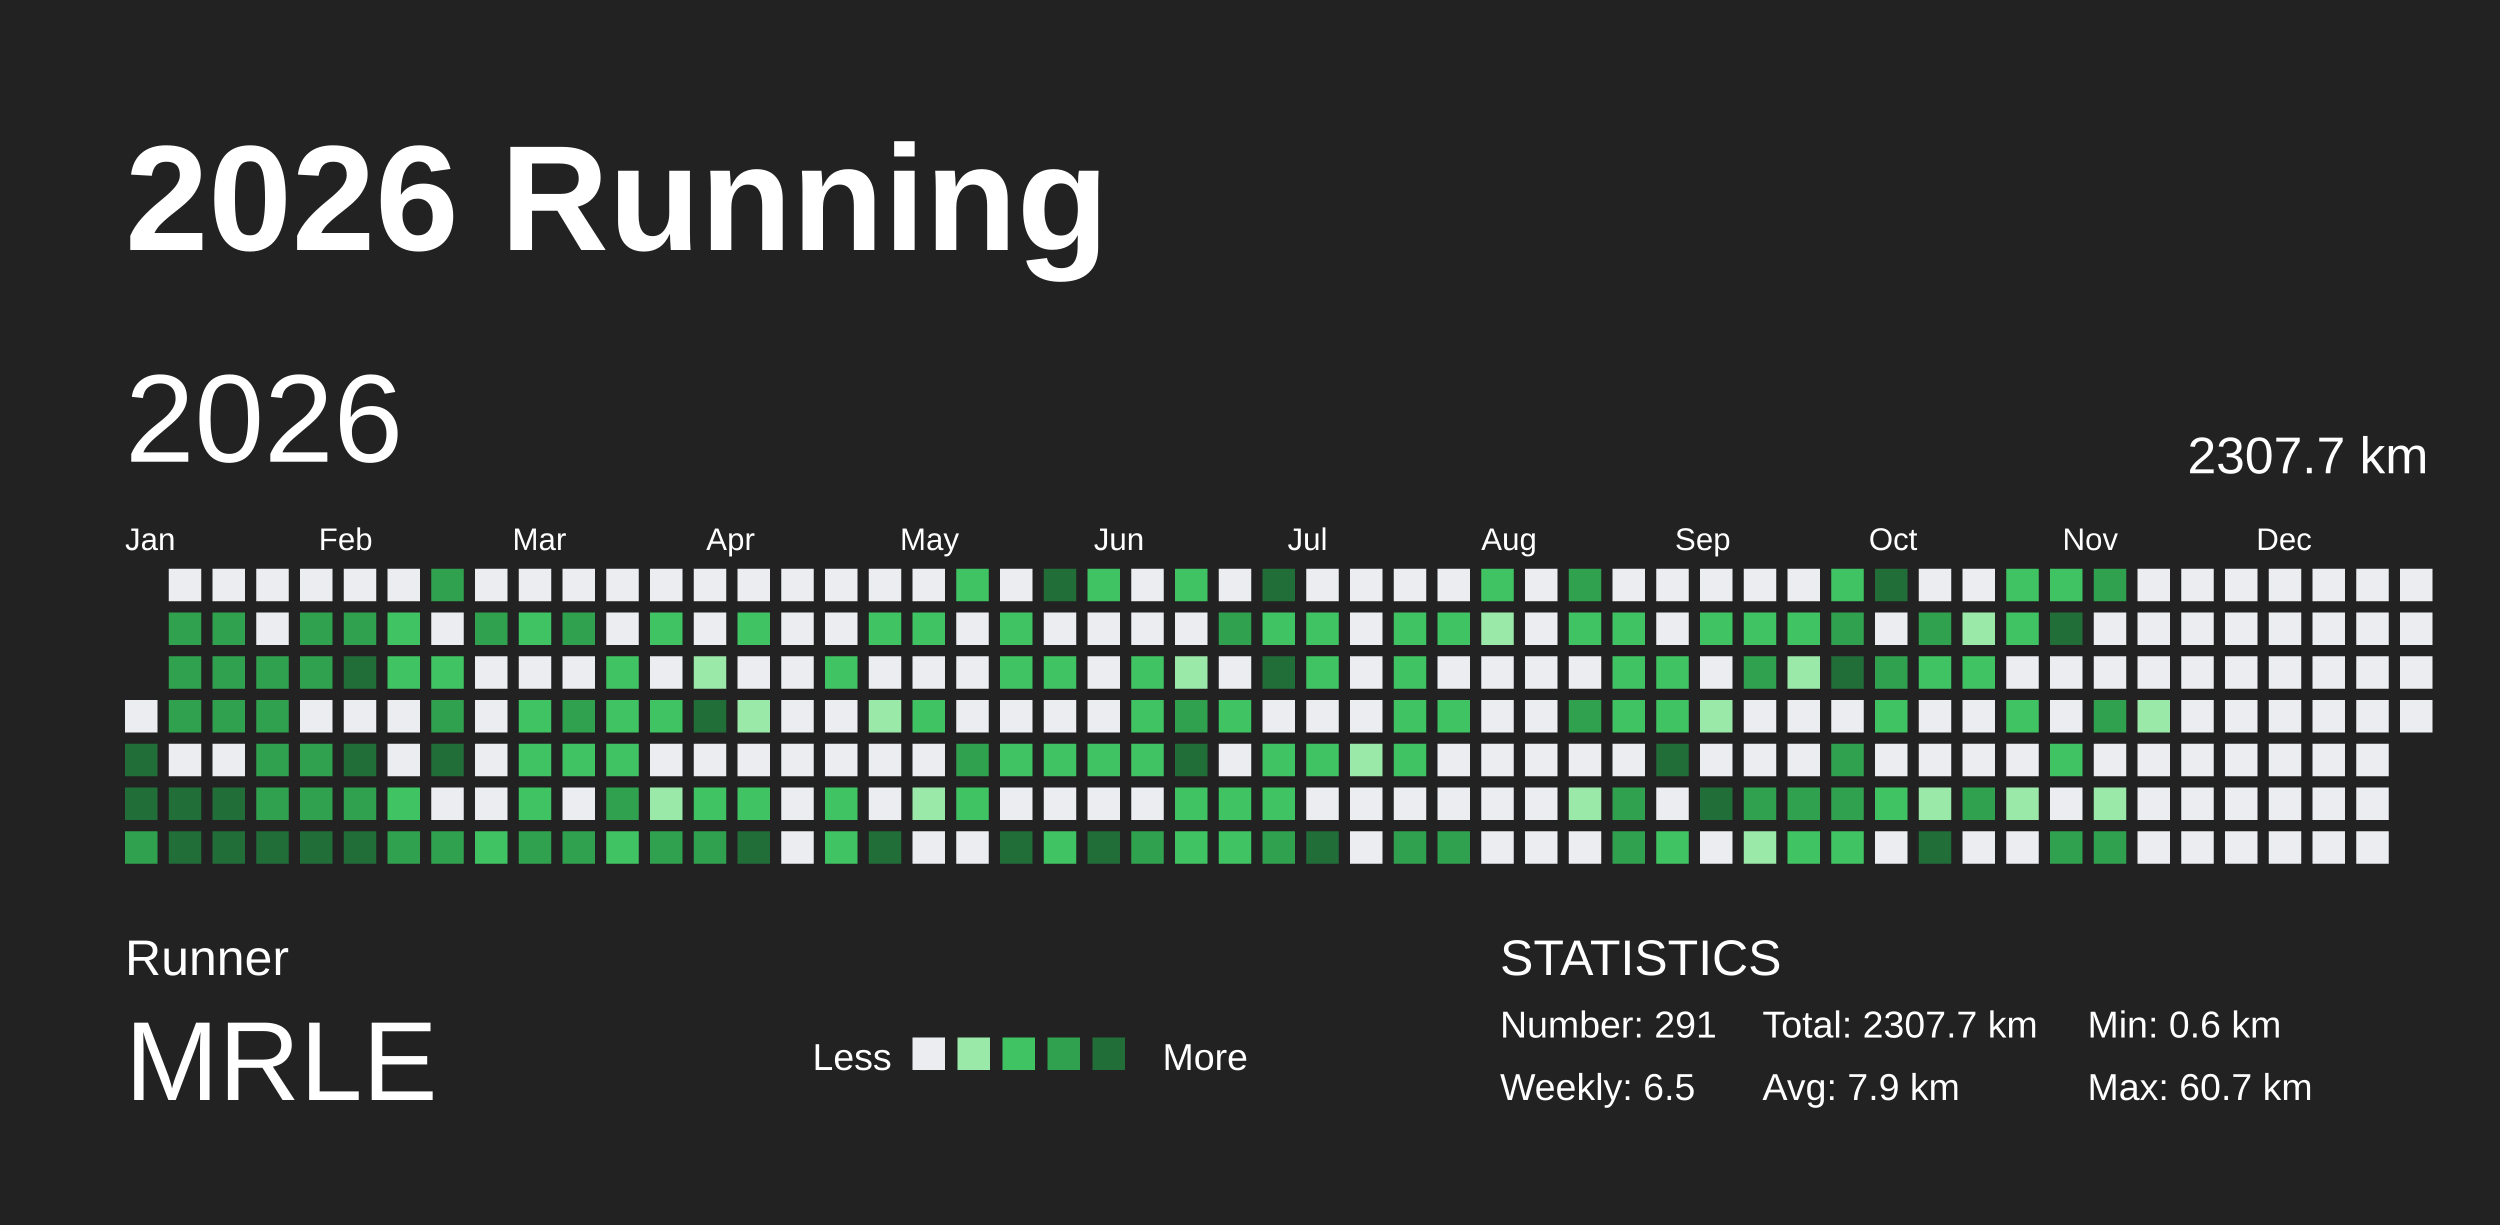
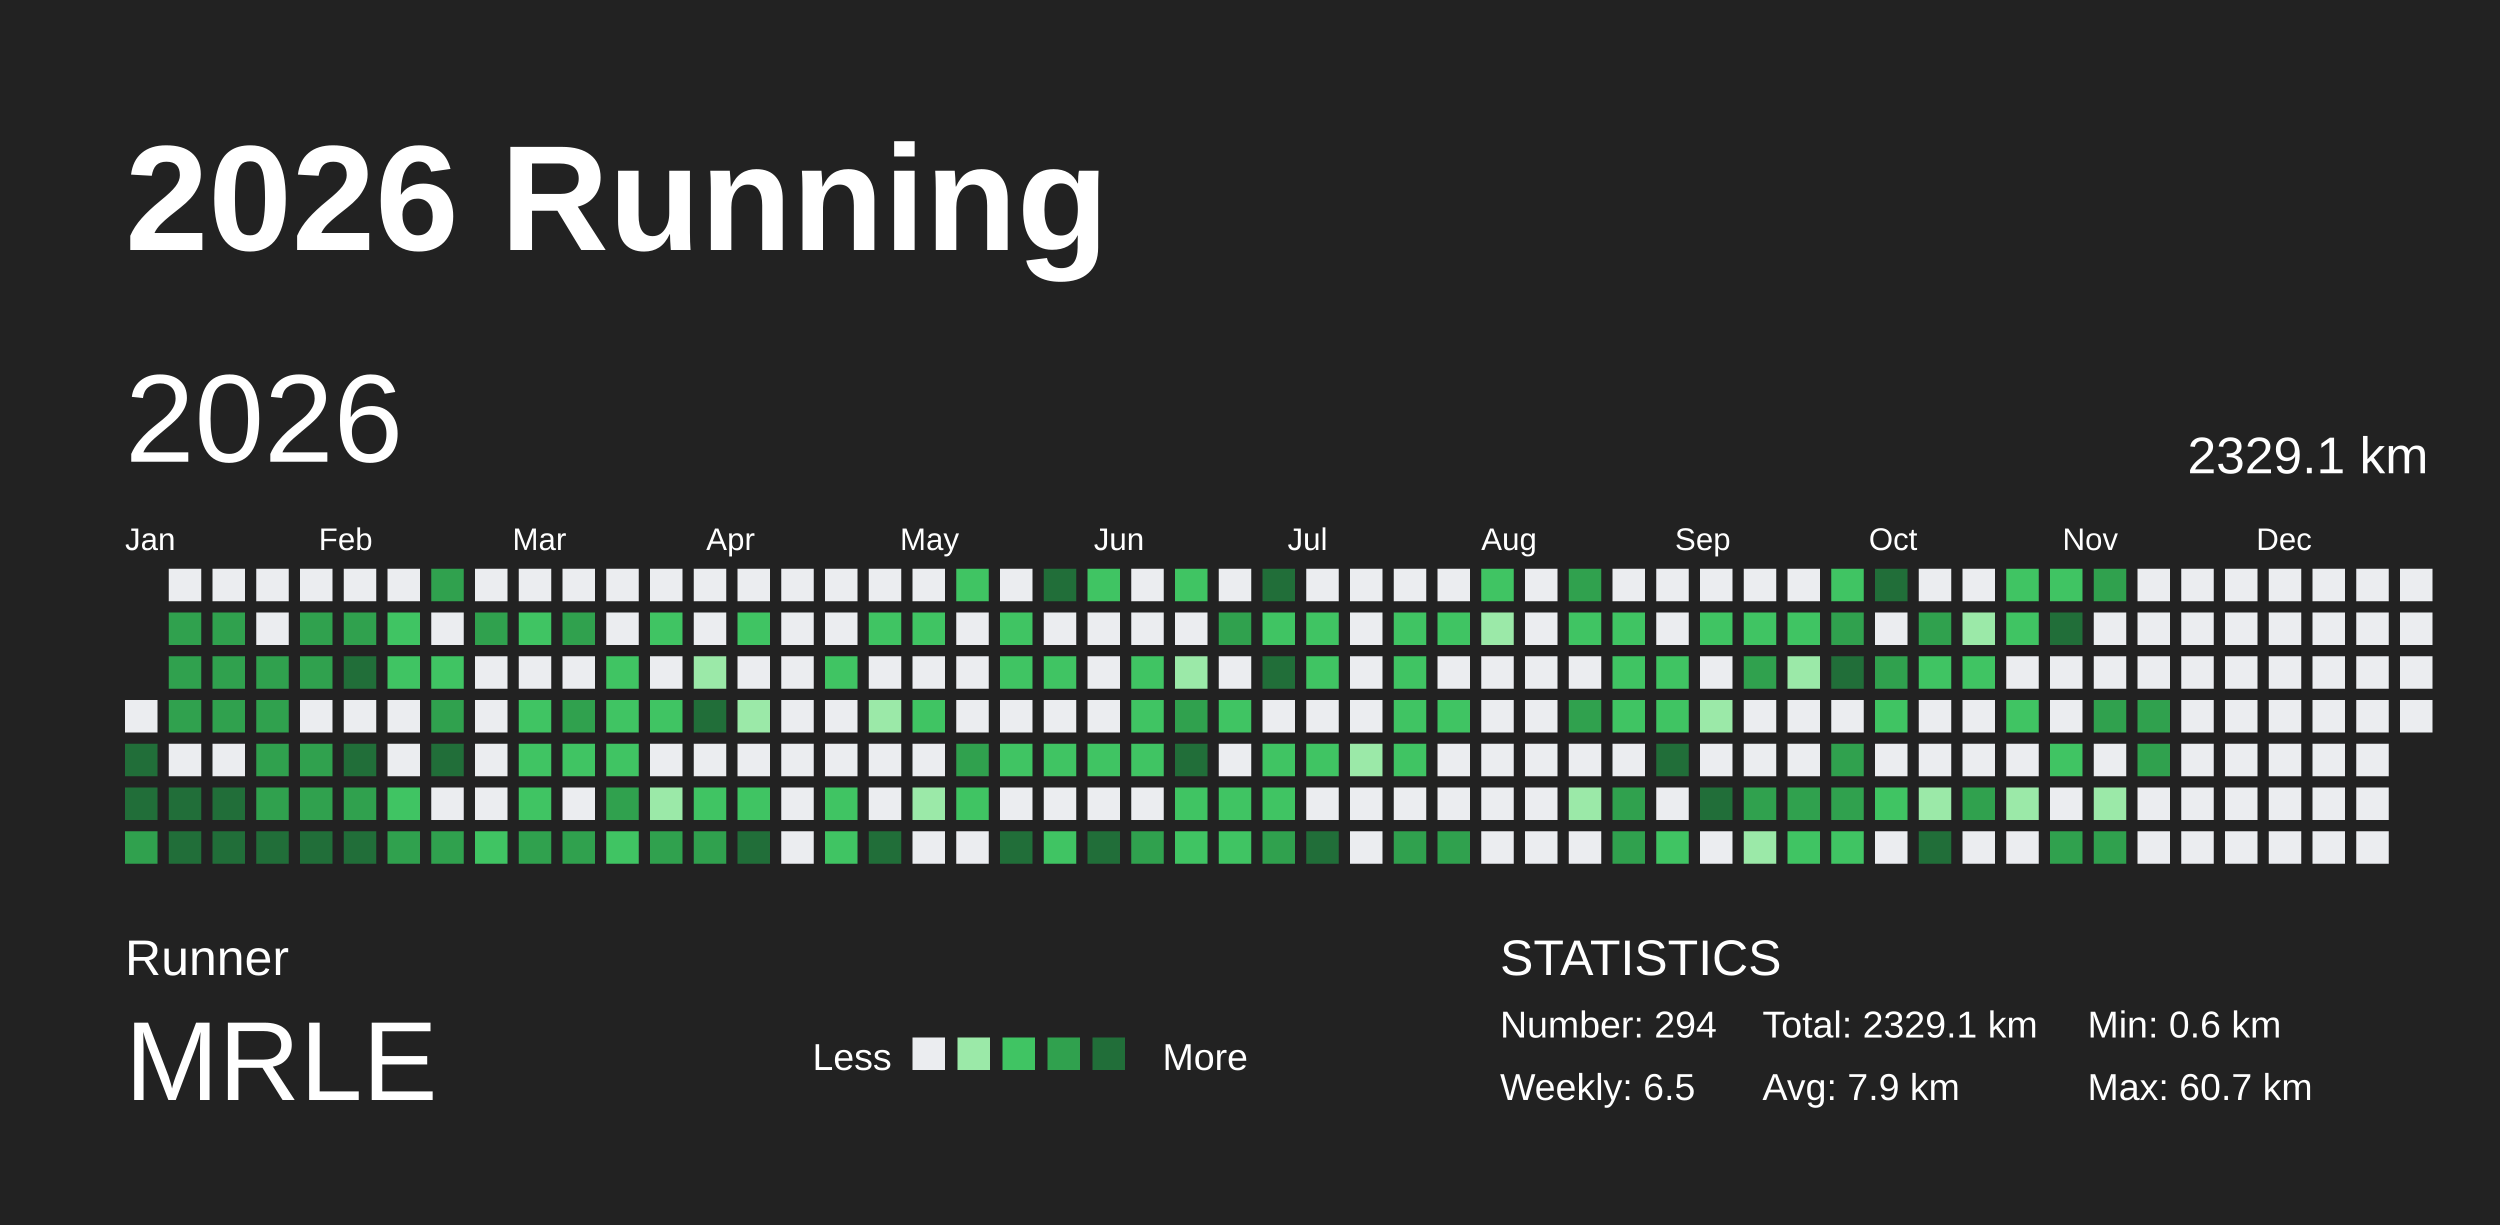
<svg xmlns="http://www.w3.org/2000/svg" baseProfile="full" height="98mm" version="1.1" viewBox="0,0,200,98" width="200mm">
  <defs />
  <rect fill="#222222" height="98" width="200" x="0" y="0" />
  <text fill="#FFFFFF" style="font-size:12px; font-family:Arial; font-weight:bold;" x="10" y="20">2026 Running</text>
  <text fill="#FFFFFF" style="font-size:4px; font-family:Arial" x="10" y="78">Runner</text>
  <text fill="#FFFFFF" style="font-size:9px; font-family:Arial" x="10" y="88">MRLE</text>
  <text fill="#FFFFFF" style="font-size:3px; font-family:Arial" x="65" y="85.6">Less</text>
  <rect fill="#ebedf0" height="2.6" width="2.6" x="73" y="83" />
  <rect fill="#9be9a8" height="2.6" width="2.6" x="76.6" y="83" />
  <rect fill="#40c463" height="2.6" width="2.6" x="80.2" y="83" />
  <rect fill="#30a14e" height="2.6" width="2.6" x="83.8" y="83" />
  <rect fill="#216e39" height="2.6" width="2.6" x="87.4" y="83" />
  <text fill="#FFFFFF" style="font-size:3px; font-family:Arial" x="93" y="85.6">More</text>
  <text fill="#FFFFFF" style="font-size:4px; font-family:Arial" x="120" y="78">STATISTICS</text>
-   <text fill="#FFFFFF" style="font-size:3px; font-family:Arial" x="120" y="83">Number: 291</text>
+   <text fill="#FFFFFF" style="font-size:3px; font-family:Arial" x="120" y="83">Number: 294</text>
  <text fill="#FFFFFF" style="font-size:3px; font-family:Arial" x="120" y="88">Weekly: 6.5</text>
-   <text fill="#FFFFFF" style="font-size:3px; font-family:Arial" x="141" y="83">Total: 2307.7 km</text>
+   <text fill="#FFFFFF" style="font-size:3px; font-family:Arial" x="141" y="83">Total: 2329.1 km</text>
  <text fill="#FFFFFF" style="font-size:3px; font-family:Arial" x="141" y="88">Avg: 7.9 km</text>
  <text fill="#FFFFFF" style="font-size:3px; font-family:Arial" x="167" y="83">Min: 0.6 km</text>
  <text fill="#FFFFFF" style="font-size:3px; font-family:Arial" x="167" y="88">Max: 60.7 km</text>
  <text dominant-baseline="hanging" fill="#FFFFFF" style="font-size:10.0px; font-family:Arial;" x="10" y="30">2026</text>
-   <text dominant-baseline="hanging" fill="#FFFFFF" style="font-size:4.125px; font-family:Arial;" x="175" y="35">2307.7 km</text>
+   <text dominant-baseline="hanging" fill="#FFFFFF" style="font-size:4.125px; font-family:Arial;" x="175" y="35">2329.1 km</text>
  <text fill="#FFFFFF" style="font-size:2.5px; font-family:Arial" x="10.0" y="44">Jan</text>
  <text fill="#FFFFFF" style="font-size:2.5px; font-family:Arial" x="25.5" y="44">Feb</text>
  <text fill="#FFFFFF" style="font-size:2.5px; font-family:Arial" x="41.0" y="44">Mar</text>
  <text fill="#FFFFFF" style="font-size:2.5px; font-family:Arial" x="56.5" y="44">Apr</text>
  <text fill="#FFFFFF" style="font-size:2.5px; font-family:Arial" x="72.0" y="44">May</text>
  <text fill="#FFFFFF" style="font-size:2.5px; font-family:Arial" x="87.5" y="44">Jun</text>
  <text fill="#FFFFFF" style="font-size:2.5px; font-family:Arial" x="103.0" y="44">Jul</text>
  <text fill="#FFFFFF" style="font-size:2.5px; font-family:Arial" x="118.5" y="44">Aug</text>
  <text fill="#FFFFFF" style="font-size:2.5px; font-family:Arial" x="134.0" y="44">Sep</text>
  <text fill="#FFFFFF" style="font-size:2.5px; font-family:Arial" x="149.5" y="44">Oct</text>
  <text fill="#FFFFFF" style="font-size:2.5px; font-family:Arial" x="165.0" y="44">Nov</text>
  <text fill="#FFFFFF" style="font-size:2.5px; font-family:Arial" x="180.5" y="44">Dec</text>
  <rect fill="#ebedf0" height="2.6" width="2.6" x="10.0" y="56.0" />
  <rect fill="#216e39" height="2.6" width="2.6" x="10.0" y="59.5" />
  <rect fill="#216e39" height="2.6" width="2.6" x="10.0" y="63.0" />
  <rect fill="#30a14e" height="2.6" width="2.6" x="10.0" y="66.5" />
  <rect fill="#ebedf0" height="2.6" width="2.6" x="13.5" y="45.5" />
  <rect fill="#30a14e" height="2.6" width="2.6" x="13.5" y="49.0" />
  <rect fill="#30a14e" height="2.6" width="2.6" x="13.5" y="52.5" />
  <rect fill="#30a14e" height="2.6" width="2.6" x="13.5" y="56.0" />
  <rect fill="#ebedf0" height="2.6" width="2.6" x="13.5" y="59.5" />
  <rect fill="#216e39" height="2.6" width="2.6" x="13.5" y="63.0" />
  <rect fill="#216e39" height="2.6" width="2.6" x="13.5" y="66.5" />
  <rect fill="#ebedf0" height="2.6" width="2.6" x="17.0" y="45.5" />
  <rect fill="#30a14e" height="2.6" width="2.6" x="17.0" y="49.0" />
  <rect fill="#30a14e" height="2.6" width="2.6" x="17.0" y="52.5" />
  <rect fill="#30a14e" height="2.6" width="2.6" x="17.0" y="56.0" />
  <rect fill="#ebedf0" height="2.6" width="2.6" x="17.0" y="59.5" />
  <rect fill="#216e39" height="2.6" width="2.6" x="17.0" y="63.0" />
  <rect fill="#216e39" height="2.6" width="2.6" x="17.0" y="66.5" />
  <rect fill="#ebedf0" height="2.6" width="2.6" x="20.5" y="45.5" />
  <rect fill="#ebedf0" height="2.6" width="2.6" x="20.5" y="49.0" />
  <rect fill="#30a14e" height="2.6" width="2.6" x="20.5" y="52.5" />
  <rect fill="#30a14e" height="2.6" width="2.6" x="20.5" y="56.0" />
  <rect fill="#30a14e" height="2.6" width="2.6" x="20.5" y="59.5" />
  <rect fill="#30a14e" height="2.6" width="2.6" x="20.5" y="63.0" />
  <rect fill="#216e39" height="2.6" width="2.6" x="20.5" y="66.5" />
  <rect fill="#ebedf0" height="2.6" width="2.6" x="24.0" y="45.5" />
  <rect fill="#30a14e" height="2.6" width="2.6" x="24.0" y="49.0" />
  <rect fill="#30a14e" height="2.6" width="2.6" x="24.0" y="52.5" />
  <rect fill="#ebedf0" height="2.6" width="2.6" x="24.0" y="56.0" />
  <rect fill="#30a14e" height="2.6" width="2.6" x="24.0" y="59.5" />
  <rect fill="#30a14e" height="2.6" width="2.6" x="24.0" y="63.0" />
  <rect fill="#216e39" height="2.6" width="2.6" x="24.0" y="66.5" />
  <rect fill="#ebedf0" height="2.6" width="2.6" x="27.5" y="45.5" />
  <rect fill="#30a14e" height="2.6" width="2.6" x="27.5" y="49.0" />
  <rect fill="#216e39" height="2.6" width="2.6" x="27.5" y="52.5" />
  <rect fill="#ebedf0" height="2.6" width="2.6" x="27.5" y="56.0" />
  <rect fill="#216e39" height="2.6" width="2.6" x="27.5" y="59.5" />
  <rect fill="#30a14e" height="2.6" width="2.6" x="27.5" y="63.0" />
  <rect fill="#216e39" height="2.6" width="2.6" x="27.5" y="66.5" />
  <rect fill="#ebedf0" height="2.6" width="2.6" x="31.0" y="45.5" />
  <rect fill="#40c463" height="2.6" width="2.6" x="31.0" y="49.0" />
  <rect fill="#40c463" height="2.6" width="2.6" x="31.0" y="52.5" />
  <rect fill="#ebedf0" height="2.6" width="2.6" x="31.0" y="56.0" />
  <rect fill="#ebedf0" height="2.6" width="2.6" x="31.0" y="59.5" />
  <rect fill="#40c463" height="2.6" width="2.6" x="31.0" y="63.0" />
  <rect fill="#30a14e" height="2.6" width="2.6" x="31.0" y="66.5" />
  <rect fill="#30a14e" height="2.6" width="2.6" x="34.5" y="45.5" />
  <rect fill="#ebedf0" height="2.6" width="2.6" x="34.5" y="49.0" />
  <rect fill="#40c463" height="2.6" width="2.6" x="34.5" y="52.5" />
  <rect fill="#30a14e" height="2.6" width="2.6" x="34.5" y="56.0" />
  <rect fill="#216e39" height="2.6" width="2.6" x="34.5" y="59.5" />
  <rect fill="#ebedf0" height="2.6" width="2.6" x="34.5" y="63.0" />
  <rect fill="#30a14e" height="2.6" width="2.6" x="34.5" y="66.5" />
  <rect fill="#ebedf0" height="2.6" width="2.6" x="38.0" y="45.5" />
  <rect fill="#30a14e" height="2.6" width="2.6" x="38.0" y="49.0" />
  <rect fill="#ebedf0" height="2.6" width="2.6" x="38.0" y="52.5" />
  <rect fill="#ebedf0" height="2.6" width="2.6" x="38.0" y="56.0" />
  <rect fill="#ebedf0" height="2.6" width="2.6" x="38.0" y="59.5" />
  <rect fill="#ebedf0" height="2.6" width="2.6" x="38.0" y="63.0" />
  <rect fill="#40c463" height="2.6" width="2.6" x="38.0" y="66.5" />
  <rect fill="#ebedf0" height="2.6" width="2.6" x="41.5" y="45.5" />
  <rect fill="#40c463" height="2.6" width="2.6" x="41.5" y="49.0" />
  <rect fill="#ebedf0" height="2.6" width="2.6" x="41.5" y="52.5" />
  <rect fill="#40c463" height="2.6" width="2.6" x="41.5" y="56.0" />
  <rect fill="#40c463" height="2.6" width="2.6" x="41.5" y="59.5" />
  <rect fill="#40c463" height="2.6" width="2.6" x="41.5" y="63.0" />
  <rect fill="#30a14e" height="2.6" width="2.6" x="41.5" y="66.5" />
  <rect fill="#ebedf0" height="2.6" width="2.6" x="45.0" y="45.5" />
  <rect fill="#30a14e" height="2.6" width="2.6" x="45.0" y="49.0" />
  <rect fill="#ebedf0" height="2.6" width="2.6" x="45.0" y="52.5" />
  <rect fill="#30a14e" height="2.6" width="2.6" x="45.0" y="56.0" />
  <rect fill="#40c463" height="2.6" width="2.6" x="45.0" y="59.5" />
  <rect fill="#ebedf0" height="2.6" width="2.6" x="45.0" y="63.0" />
  <rect fill="#30a14e" height="2.6" width="2.6" x="45.0" y="66.5" />
  <rect fill="#ebedf0" height="2.6" width="2.6" x="48.5" y="45.5" />
  <rect fill="#ebedf0" height="2.6" width="2.6" x="48.5" y="49.0" />
  <rect fill="#40c463" height="2.6" width="2.6" x="48.5" y="52.5" />
  <rect fill="#40c463" height="2.6" width="2.6" x="48.5" y="56.0" />
  <rect fill="#40c463" height="2.6" width="2.6" x="48.5" y="59.5" />
  <rect fill="#30a14e" height="2.6" width="2.6" x="48.5" y="63.0" />
  <rect fill="#40c463" height="2.6" width="2.6" x="48.5" y="66.5" />
  <rect fill="#ebedf0" height="2.6" width="2.6" x="52.0" y="45.5" />
  <rect fill="#40c463" height="2.6" width="2.6" x="52.0" y="49.0" />
  <rect fill="#ebedf0" height="2.6" width="2.6" x="52.0" y="52.5" />
  <rect fill="#40c463" height="2.6" width="2.6" x="52.0" y="56.0" />
  <rect fill="#ebedf0" height="2.6" width="2.6" x="52.0" y="59.5" />
  <rect fill="#9be9a8" height="2.6" width="2.6" x="52.0" y="63.0" />
  <rect fill="#30a14e" height="2.6" width="2.6" x="52.0" y="66.5" />
  <rect fill="#ebedf0" height="2.6" width="2.6" x="55.5" y="45.5" />
  <rect fill="#ebedf0" height="2.6" width="2.6" x="55.5" y="49.0" />
  <rect fill="#9be9a8" height="2.6" width="2.6" x="55.5" y="52.5" />
  <rect fill="#216e39" height="2.6" width="2.6" x="55.5" y="56.0" />
  <rect fill="#ebedf0" height="2.6" width="2.6" x="55.5" y="59.5" />
  <rect fill="#40c463" height="2.6" width="2.6" x="55.5" y="63.0" />
  <rect fill="#30a14e" height="2.6" width="2.6" x="55.5" y="66.5" />
  <rect fill="#ebedf0" height="2.6" width="2.6" x="59.0" y="45.5" />
  <rect fill="#40c463" height="2.6" width="2.6" x="59.0" y="49.0" />
  <rect fill="#ebedf0" height="2.6" width="2.6" x="59.0" y="52.5" />
  <rect fill="#9be9a8" height="2.6" width="2.6" x="59.0" y="56.0" />
  <rect fill="#ebedf0" height="2.6" width="2.6" x="59.0" y="59.5" />
  <rect fill="#40c463" height="2.6" width="2.6" x="59.0" y="63.0" />
  <rect fill="#216e39" height="2.6" width="2.6" x="59.0" y="66.5" />
  <rect fill="#ebedf0" height="2.6" width="2.6" x="62.5" y="45.5" />
  <rect fill="#ebedf0" height="2.6" width="2.6" x="62.5" y="49.0" />
  <rect fill="#ebedf0" height="2.6" width="2.6" x="62.5" y="52.5" />
  <rect fill="#ebedf0" height="2.6" width="2.6" x="62.5" y="56.0" />
  <rect fill="#ebedf0" height="2.6" width="2.6" x="62.5" y="59.5" />
  <rect fill="#ebedf0" height="2.6" width="2.6" x="62.5" y="63.0" />
  <rect fill="#ebedf0" height="2.6" width="2.6" x="62.5" y="66.5" />
  <rect fill="#ebedf0" height="2.6" width="2.6" x="66.0" y="45.5" />
  <rect fill="#ebedf0" height="2.6" width="2.6" x="66.0" y="49.0" />
  <rect fill="#40c463" height="2.6" width="2.6" x="66.0" y="52.5" />
  <rect fill="#ebedf0" height="2.6" width="2.6" x="66.0" y="56.0" />
  <rect fill="#ebedf0" height="2.6" width="2.6" x="66.0" y="59.5" />
  <rect fill="#40c463" height="2.6" width="2.6" x="66.0" y="63.0" />
  <rect fill="#40c463" height="2.6" width="2.6" x="66.0" y="66.5" />
  <rect fill="#ebedf0" height="2.6" width="2.6" x="69.5" y="45.5" />
  <rect fill="#40c463" height="2.6" width="2.6" x="69.5" y="49.0" />
  <rect fill="#ebedf0" height="2.6" width="2.6" x="69.5" y="52.5" />
  <rect fill="#9be9a8" height="2.6" width="2.6" x="69.5" y="56.0" />
  <rect fill="#ebedf0" height="2.6" width="2.6" x="69.5" y="59.5" />
  <rect fill="#ebedf0" height="2.6" width="2.6" x="69.5" y="63.0" />
  <rect fill="#216e39" height="2.6" width="2.6" x="69.5" y="66.5" />
  <rect fill="#ebedf0" height="2.6" width="2.6" x="73.0" y="45.5" />
  <rect fill="#40c463" height="2.6" width="2.6" x="73.0" y="49.0" />
  <rect fill="#ebedf0" height="2.6" width="2.6" x="73.0" y="52.5" />
  <rect fill="#40c463" height="2.6" width="2.6" x="73.0" y="56.0" />
  <rect fill="#ebedf0" height="2.6" width="2.6" x="73.0" y="59.5" />
  <rect fill="#9be9a8" height="2.6" width="2.6" x="73.0" y="63.0" />
  <rect fill="#ebedf0" height="2.6" width="2.6" x="73.0" y="66.5" />
  <rect fill="#40c463" height="2.6" width="2.6" x="76.5" y="45.5" />
  <rect fill="#ebedf0" height="2.6" width="2.6" x="76.5" y="49.0" />
  <rect fill="#ebedf0" height="2.6" width="2.6" x="76.5" y="52.5" />
  <rect fill="#ebedf0" height="2.6" width="2.6" x="76.5" y="56.0" />
  <rect fill="#30a14e" height="2.6" width="2.6" x="76.5" y="59.5" />
  <rect fill="#40c463" height="2.6" width="2.6" x="76.5" y="63.0" />
  <rect fill="#ebedf0" height="2.6" width="2.6" x="76.5" y="66.5" />
  <rect fill="#ebedf0" height="2.6" width="2.6" x="80.0" y="45.5" />
  <rect fill="#40c463" height="2.6" width="2.6" x="80.0" y="49.0" />
  <rect fill="#40c463" height="2.6" width="2.6" x="80.0" y="52.5" />
  <rect fill="#ebedf0" height="2.6" width="2.6" x="80.0" y="56.0" />
  <rect fill="#40c463" height="2.6" width="2.6" x="80.0" y="59.5" />
  <rect fill="#ebedf0" height="2.6" width="2.6" x="80.0" y="63.0" />
  <rect fill="#216e39" height="2.6" width="2.6" x="80.0" y="66.5" />
  <rect fill="#216e39" height="2.6" width="2.6" x="83.5" y="45.5" />
  <rect fill="#ebedf0" height="2.6" width="2.6" x="83.5" y="49.0" />
  <rect fill="#40c463" height="2.6" width="2.6" x="83.5" y="52.5" />
  <rect fill="#ebedf0" height="2.6" width="2.6" x="83.5" y="56.0" />
  <rect fill="#40c463" height="2.6" width="2.6" x="83.5" y="59.5" />
  <rect fill="#ebedf0" height="2.6" width="2.6" x="83.5" y="63.0" />
  <rect fill="#40c463" height="2.6" width="2.6" x="83.5" y="66.5" />
  <rect fill="#40c463" height="2.6" width="2.6" x="87.0" y="45.5" />
  <rect fill="#ebedf0" height="2.6" width="2.6" x="87.0" y="49.0" />
  <rect fill="#ebedf0" height="2.6" width="2.6" x="87.0" y="52.5" />
  <rect fill="#ebedf0" height="2.6" width="2.6" x="87.0" y="56.0" />
  <rect fill="#40c463" height="2.6" width="2.6" x="87.0" y="59.5" />
  <rect fill="#ebedf0" height="2.6" width="2.6" x="87.0" y="63.0" />
  <rect fill="#216e39" height="2.6" width="2.6" x="87.0" y="66.5" />
  <rect fill="#ebedf0" height="2.6" width="2.6" x="90.5" y="45.5" />
  <rect fill="#ebedf0" height="2.6" width="2.6" x="90.5" y="49.0" />
  <rect fill="#40c463" height="2.6" width="2.6" x="90.5" y="52.5" />
  <rect fill="#40c463" height="2.6" width="2.6" x="90.5" y="56.0" />
  <rect fill="#40c463" height="2.6" width="2.6" x="90.5" y="59.5" />
  <rect fill="#ebedf0" height="2.6" width="2.6" x="90.5" y="63.0" />
  <rect fill="#30a14e" height="2.6" width="2.6" x="90.5" y="66.5" />
  <rect fill="#40c463" height="2.6" width="2.6" x="94.0" y="45.5" />
  <rect fill="#ebedf0" height="2.6" width="2.6" x="94.0" y="49.0" />
  <rect fill="#9be9a8" height="2.6" width="2.6" x="94.0" y="52.5" />
  <rect fill="#30a14e" height="2.6" width="2.6" x="94.0" y="56.0" />
  <rect fill="#216e39" height="2.6" width="2.6" x="94.0" y="59.5" />
  <rect fill="#40c463" height="2.6" width="2.6" x="94.0" y="63.0" />
  <rect fill="#40c463" height="2.6" width="2.6" x="94.0" y="66.5" />
  <rect fill="#ebedf0" height="2.6" width="2.6" x="97.5" y="45.5" />
  <rect fill="#30a14e" height="2.6" width="2.6" x="97.5" y="49.0" />
  <rect fill="#ebedf0" height="2.6" width="2.6" x="97.5" y="52.5" />
  <rect fill="#40c463" height="2.6" width="2.6" x="97.5" y="56.0" />
  <rect fill="#ebedf0" height="2.6" width="2.6" x="97.5" y="59.5" />
  <rect fill="#40c463" height="2.6" width="2.6" x="97.5" y="63.0" />
  <rect fill="#40c463" height="2.6" width="2.6" x="97.5" y="66.5" />
  <rect fill="#216e39" height="2.6" width="2.6" x="101.0" y="45.5" />
  <rect fill="#40c463" height="2.6" width="2.6" x="101.0" y="49.0" />
  <rect fill="#216e39" height="2.6" width="2.6" x="101.0" y="52.5" />
  <rect fill="#ebedf0" height="2.6" width="2.6" x="101.0" y="56.0" />
  <rect fill="#40c463" height="2.6" width="2.6" x="101.0" y="59.5" />
  <rect fill="#40c463" height="2.6" width="2.6" x="101.0" y="63.0" />
  <rect fill="#30a14e" height="2.6" width="2.6" x="101.0" y="66.5" />
  <rect fill="#ebedf0" height="2.6" width="2.6" x="104.5" y="45.5" />
  <rect fill="#40c463" height="2.6" width="2.6" x="104.5" y="49.0" />
  <rect fill="#40c463" height="2.6" width="2.6" x="104.5" y="52.5" />
  <rect fill="#ebedf0" height="2.6" width="2.6" x="104.5" y="56.0" />
  <rect fill="#40c463" height="2.6" width="2.6" x="104.5" y="59.5" />
  <rect fill="#ebedf0" height="2.6" width="2.6" x="104.5" y="63.0" />
  <rect fill="#216e39" height="2.6" width="2.6" x="104.5" y="66.5" />
  <rect fill="#ebedf0" height="2.6" width="2.6" x="108.0" y="45.5" />
  <rect fill="#ebedf0" height="2.6" width="2.6" x="108.0" y="49.0" />
  <rect fill="#ebedf0" height="2.6" width="2.6" x="108.0" y="52.5" />
  <rect fill="#ebedf0" height="2.6" width="2.6" x="108.0" y="56.0" />
  <rect fill="#9be9a8" height="2.6" width="2.6" x="108.0" y="59.5" />
  <rect fill="#ebedf0" height="2.6" width="2.6" x="108.0" y="63.0" />
  <rect fill="#ebedf0" height="2.6" width="2.6" x="108.0" y="66.5" />
  <rect fill="#ebedf0" height="2.6" width="2.6" x="111.5" y="45.5" />
  <rect fill="#40c463" height="2.6" width="2.6" x="111.5" y="49.0" />
  <rect fill="#40c463" height="2.6" width="2.6" x="111.5" y="52.5" />
  <rect fill="#40c463" height="2.6" width="2.6" x="111.5" y="56.0" />
  <rect fill="#40c463" height="2.6" width="2.6" x="111.5" y="59.5" />
  <rect fill="#ebedf0" height="2.6" width="2.6" x="111.5" y="63.0" />
  <rect fill="#30a14e" height="2.6" width="2.6" x="111.5" y="66.5" />
  <rect fill="#ebedf0" height="2.6" width="2.6" x="115.0" y="45.5" />
  <rect fill="#40c463" height="2.6" width="2.6" x="115.0" y="49.0" />
  <rect fill="#ebedf0" height="2.6" width="2.6" x="115.0" y="52.5" />
  <rect fill="#40c463" height="2.6" width="2.6" x="115.0" y="56.0" />
  <rect fill="#ebedf0" height="2.6" width="2.6" x="115.0" y="59.5" />
  <rect fill="#ebedf0" height="2.6" width="2.6" x="115.0" y="63.0" />
  <rect fill="#30a14e" height="2.6" width="2.6" x="115.0" y="66.5" />
  <rect fill="#40c463" height="2.6" width="2.6" x="118.5" y="45.5" />
  <rect fill="#9be9a8" height="2.6" width="2.6" x="118.5" y="49.0" />
  <rect fill="#ebedf0" height="2.6" width="2.6" x="118.5" y="52.5" />
  <rect fill="#ebedf0" height="2.6" width="2.6" x="118.5" y="56.0" />
  <rect fill="#ebedf0" height="2.6" width="2.6" x="118.5" y="59.5" />
  <rect fill="#ebedf0" height="2.6" width="2.6" x="118.5" y="63.0" />
  <rect fill="#ebedf0" height="2.6" width="2.6" x="118.5" y="66.5" />
  <rect fill="#ebedf0" height="2.6" width="2.6" x="122.0" y="45.5" />
  <rect fill="#ebedf0" height="2.6" width="2.6" x="122.0" y="49.0" />
  <rect fill="#ebedf0" height="2.6" width="2.6" x="122.0" y="52.5" />
  <rect fill="#ebedf0" height="2.6" width="2.6" x="122.0" y="56.0" />
  <rect fill="#ebedf0" height="2.6" width="2.6" x="122.0" y="59.5" />
  <rect fill="#ebedf0" height="2.6" width="2.6" x="122.0" y="63.0" />
  <rect fill="#ebedf0" height="2.6" width="2.6" x="122.0" y="66.5" />
  <rect fill="#30a14e" height="2.6" width="2.6" x="125.5" y="45.5" />
  <rect fill="#40c463" height="2.6" width="2.6" x="125.5" y="49.0" />
  <rect fill="#ebedf0" height="2.6" width="2.6" x="125.5" y="52.5" />
  <rect fill="#30a14e" height="2.6" width="2.6" x="125.5" y="56.0" />
  <rect fill="#ebedf0" height="2.6" width="2.6" x="125.5" y="59.5" />
  <rect fill="#9be9a8" height="2.6" width="2.6" x="125.5" y="63.0" />
  <rect fill="#ebedf0" height="2.6" width="2.6" x="125.5" y="66.5" />
  <rect fill="#ebedf0" height="2.6" width="2.6" x="129.0" y="45.5" />
  <rect fill="#40c463" height="2.6" width="2.6" x="129.0" y="49.0" />
  <rect fill="#40c463" height="2.6" width="2.6" x="129.0" y="52.5" />
  <rect fill="#40c463" height="2.6" width="2.6" x="129.0" y="56.0" />
  <rect fill="#ebedf0" height="2.6" width="2.6" x="129.0" y="59.5" />
  <rect fill="#30a14e" height="2.6" width="2.6" x="129.0" y="63.0" />
  <rect fill="#30a14e" height="2.6" width="2.6" x="129.0" y="66.5" />
  <rect fill="#ebedf0" height="2.6" width="2.6" x="132.5" y="45.5" />
  <rect fill="#ebedf0" height="2.6" width="2.6" x="132.5" y="49.0" />
  <rect fill="#40c463" height="2.6" width="2.6" x="132.5" y="52.5" />
  <rect fill="#40c463" height="2.6" width="2.6" x="132.5" y="56.0" />
  <rect fill="#216e39" height="2.6" width="2.6" x="132.5" y="59.5" />
  <rect fill="#ebedf0" height="2.6" width="2.6" x="132.5" y="63.0" />
  <rect fill="#40c463" height="2.6" width="2.6" x="132.5" y="66.5" />
  <rect fill="#ebedf0" height="2.6" width="2.6" x="136.0" y="45.5" />
  <rect fill="#40c463" height="2.6" width="2.6" x="136.0" y="49.0" />
  <rect fill="#ebedf0" height="2.6" width="2.6" x="136.0" y="52.5" />
  <rect fill="#9be9a8" height="2.6" width="2.6" x="136.0" y="56.0" />
  <rect fill="#ebedf0" height="2.6" width="2.6" x="136.0" y="59.5" />
  <rect fill="#216e39" height="2.6" width="2.6" x="136.0" y="63.0" />
  <rect fill="#ebedf0" height="2.6" width="2.6" x="136.0" y="66.5" />
  <rect fill="#ebedf0" height="2.6" width="2.6" x="139.5" y="45.5" />
  <rect fill="#40c463" height="2.6" width="2.6" x="139.5" y="49.0" />
  <rect fill="#30a14e" height="2.6" width="2.6" x="139.5" y="52.5" />
  <rect fill="#ebedf0" height="2.6" width="2.6" x="139.5" y="56.0" />
  <rect fill="#ebedf0" height="2.6" width="2.6" x="139.5" y="59.5" />
  <rect fill="#30a14e" height="2.6" width="2.6" x="139.5" y="63.0" />
  <rect fill="#9be9a8" height="2.6" width="2.6" x="139.5" y="66.5" />
  <rect fill="#ebedf0" height="2.6" width="2.6" x="143.0" y="45.5" />
  <rect fill="#40c463" height="2.6" width="2.6" x="143.0" y="49.0" />
  <rect fill="#9be9a8" height="2.6" width="2.6" x="143.0" y="52.5" />
  <rect fill="#ebedf0" height="2.6" width="2.6" x="143.0" y="56.0" />
  <rect fill="#ebedf0" height="2.6" width="2.6" x="143.0" y="59.5" />
  <rect fill="#30a14e" height="2.6" width="2.6" x="143.0" y="63.0" />
  <rect fill="#40c463" height="2.6" width="2.6" x="143.0" y="66.5" />
  <rect fill="#40c463" height="2.6" width="2.6" x="146.5" y="45.5" />
  <rect fill="#30a14e" height="2.6" width="2.6" x="146.5" y="49.0" />
  <rect fill="#216e39" height="2.6" width="2.6" x="146.5" y="52.5" />
  <rect fill="#ebedf0" height="2.6" width="2.6" x="146.5" y="56.0" />
  <rect fill="#30a14e" height="2.6" width="2.6" x="146.5" y="59.5" />
  <rect fill="#30a14e" height="2.6" width="2.6" x="146.5" y="63.0" />
  <rect fill="#40c463" height="2.6" width="2.6" x="146.5" y="66.5" />
  <rect fill="#216e39" height="2.6" width="2.6" x="150.0" y="45.5" />
  <rect fill="#ebedf0" height="2.6" width="2.6" x="150.0" y="49.0" />
  <rect fill="#30a14e" height="2.6" width="2.6" x="150.0" y="52.5" />
  <rect fill="#40c463" height="2.6" width="2.6" x="150.0" y="56.0" />
  <rect fill="#ebedf0" height="2.6" width="2.6" x="150.0" y="59.5" />
  <rect fill="#40c463" height="2.6" width="2.6" x="150.0" y="63.0" />
  <rect fill="#ebedf0" height="2.6" width="2.6" x="150.0" y="66.5" />
  <rect fill="#ebedf0" height="2.6" width="2.6" x="153.5" y="45.5" />
  <rect fill="#30a14e" height="2.6" width="2.6" x="153.5" y="49.0" />
  <rect fill="#40c463" height="2.6" width="2.6" x="153.5" y="52.5" />
  <rect fill="#ebedf0" height="2.6" width="2.6" x="153.5" y="56.0" />
  <rect fill="#ebedf0" height="2.6" width="2.6" x="153.5" y="59.5" />
  <rect fill="#9be9a8" height="2.6" width="2.6" x="153.5" y="63.0" />
  <rect fill="#216e39" height="2.6" width="2.6" x="153.5" y="66.5" />
  <rect fill="#ebedf0" height="2.6" width="2.6" x="157.0" y="45.5" />
  <rect fill="#9be9a8" height="2.6" width="2.6" x="157.0" y="49.0" />
  <rect fill="#40c463" height="2.6" width="2.6" x="157.0" y="52.5" />
  <rect fill="#ebedf0" height="2.6" width="2.6" x="157.0" y="56.0" />
  <rect fill="#ebedf0" height="2.6" width="2.6" x="157.0" y="59.5" />
  <rect fill="#30a14e" height="2.6" width="2.6" x="157.0" y="63.0" />
  <rect fill="#ebedf0" height="2.6" width="2.6" x="157.0" y="66.5" />
  <rect fill="#40c463" height="2.6" width="2.6" x="160.5" y="45.5" />
  <rect fill="#40c463" height="2.6" width="2.6" x="160.5" y="49.0" />
  <rect fill="#ebedf0" height="2.6" width="2.6" x="160.5" y="52.5" />
  <rect fill="#40c463" height="2.6" width="2.6" x="160.5" y="56.0" />
  <rect fill="#ebedf0" height="2.6" width="2.6" x="160.5" y="59.5" />
  <rect fill="#9be9a8" height="2.6" width="2.6" x="160.5" y="63.0" />
  <rect fill="#ebedf0" height="2.6" width="2.6" x="160.5" y="66.5" />
  <rect fill="#40c463" height="2.6" width="2.6" x="164.0" y="45.5" />
  <rect fill="#216e39" height="2.6" width="2.6" x="164.0" y="49.0" />
  <rect fill="#ebedf0" height="2.6" width="2.6" x="164.0" y="52.5" />
  <rect fill="#ebedf0" height="2.6" width="2.6" x="164.0" y="56.0" />
  <rect fill="#40c463" height="2.6" width="2.6" x="164.0" y="59.5" />
  <rect fill="#ebedf0" height="2.6" width="2.6" x="164.0" y="63.0" />
  <rect fill="#30a14e" height="2.6" width="2.6" x="164.0" y="66.5" />
  <rect fill="#30a14e" height="2.6" width="2.6" x="167.5" y="45.5" />
  <rect fill="#ebedf0" height="2.6" width="2.6" x="167.5" y="49.0" />
  <rect fill="#ebedf0" height="2.6" width="2.6" x="167.5" y="52.5" />
  <rect fill="#30a14e" height="2.6" width="2.6" x="167.5" y="56.0" />
  <rect fill="#ebedf0" height="2.6" width="2.6" x="167.5" y="59.5" />
  <rect fill="#9be9a8" height="2.6" width="2.6" x="167.5" y="63.0" />
  <rect fill="#30a14e" height="2.6" width="2.6" x="167.5" y="66.5" />
  <rect fill="#ebedf0" height="2.6" width="2.6" x="171.0" y="45.5" />
  <rect fill="#ebedf0" height="2.6" width="2.6" x="171.0" y="49.0" />
  <rect fill="#ebedf0" height="2.6" width="2.6" x="171.0" y="52.5" />
-   <rect fill="#9be9a8" height="2.6" width="2.6" x="171.0" y="56.0" />
-   <rect fill="#ebedf0" height="2.6" width="2.6" x="171.0" y="59.5" />
+   <rect fill="#30a14e" height="2.6" width="2.6" x="171.0" y="56.0" />
+   <rect fill="#30a14e" height="2.6" width="2.6" x="171.0" y="59.5" />
  <rect fill="#ebedf0" height="2.6" width="2.6" x="171.0" y="63.0" />
  <rect fill="#ebedf0" height="2.6" width="2.6" x="171.0" y="66.5" />
  <rect fill="#ebedf0" height="2.6" width="2.6" x="174.5" y="45.5" />
  <rect fill="#ebedf0" height="2.6" width="2.6" x="174.5" y="49.0" />
  <rect fill="#ebedf0" height="2.6" width="2.6" x="174.5" y="52.5" />
  <rect fill="#ebedf0" height="2.6" width="2.6" x="174.5" y="56.0" />
  <rect fill="#ebedf0" height="2.6" width="2.6" x="174.5" y="59.5" />
  <rect fill="#ebedf0" height="2.6" width="2.6" x="174.5" y="63.0" />
  <rect fill="#ebedf0" height="2.6" width="2.6" x="174.5" y="66.5" />
  <rect fill="#ebedf0" height="2.6" width="2.6" x="178.0" y="45.5" />
  <rect fill="#ebedf0" height="2.6" width="2.6" x="178.0" y="49.0" />
  <rect fill="#ebedf0" height="2.6" width="2.6" x="178.0" y="52.5" />
  <rect fill="#ebedf0" height="2.6" width="2.6" x="178.0" y="56.0" />
  <rect fill="#ebedf0" height="2.6" width="2.6" x="178.0" y="59.5" />
  <rect fill="#ebedf0" height="2.6" width="2.6" x="178.0" y="63.0" />
  <rect fill="#ebedf0" height="2.6" width="2.6" x="178.0" y="66.5" />
  <rect fill="#ebedf0" height="2.6" width="2.6" x="181.5" y="45.5" />
  <rect fill="#ebedf0" height="2.6" width="2.6" x="181.5" y="49.0" />
  <rect fill="#ebedf0" height="2.6" width="2.6" x="181.5" y="52.5" />
  <rect fill="#ebedf0" height="2.6" width="2.6" x="181.5" y="56.0" />
  <rect fill="#ebedf0" height="2.6" width="2.6" x="181.5" y="59.5" />
  <rect fill="#ebedf0" height="2.6" width="2.6" x="181.5" y="63.0" />
  <rect fill="#ebedf0" height="2.6" width="2.6" x="181.5" y="66.5" />
  <rect fill="#ebedf0" height="2.6" width="2.6" x="185.0" y="45.5" />
  <rect fill="#ebedf0" height="2.6" width="2.6" x="185.0" y="49.0" />
  <rect fill="#ebedf0" height="2.6" width="2.6" x="185.0" y="52.5" />
  <rect fill="#ebedf0" height="2.6" width="2.6" x="185.0" y="56.0" />
  <rect fill="#ebedf0" height="2.6" width="2.6" x="185.0" y="59.5" />
  <rect fill="#ebedf0" height="2.6" width="2.6" x="185.0" y="63.0" />
  <rect fill="#ebedf0" height="2.6" width="2.6" x="185.0" y="66.5" />
  <rect fill="#ebedf0" height="2.6" width="2.6" x="188.5" y="45.5" />
  <rect fill="#ebedf0" height="2.6" width="2.6" x="188.5" y="49.0" />
  <rect fill="#ebedf0" height="2.6" width="2.6" x="188.5" y="52.5" />
  <rect fill="#ebedf0" height="2.6" width="2.6" x="188.5" y="56.0" />
  <rect fill="#ebedf0" height="2.6" width="2.6" x="188.5" y="59.5" />
  <rect fill="#ebedf0" height="2.6" width="2.6" x="188.5" y="63.0" />
  <rect fill="#ebedf0" height="2.6" width="2.6" x="188.5" y="66.5" />
  <rect fill="#ebedf0" height="2.6" width="2.6" x="192.0" y="45.5" />
  <rect fill="#ebedf0" height="2.6" width="2.6" x="192.0" y="49.0" />
  <rect fill="#ebedf0" height="2.6" width="2.6" x="192.0" y="52.5" />
  <rect fill="#ebedf0" height="2.6" width="2.6" x="192.0" y="56.0" />
</svg>
